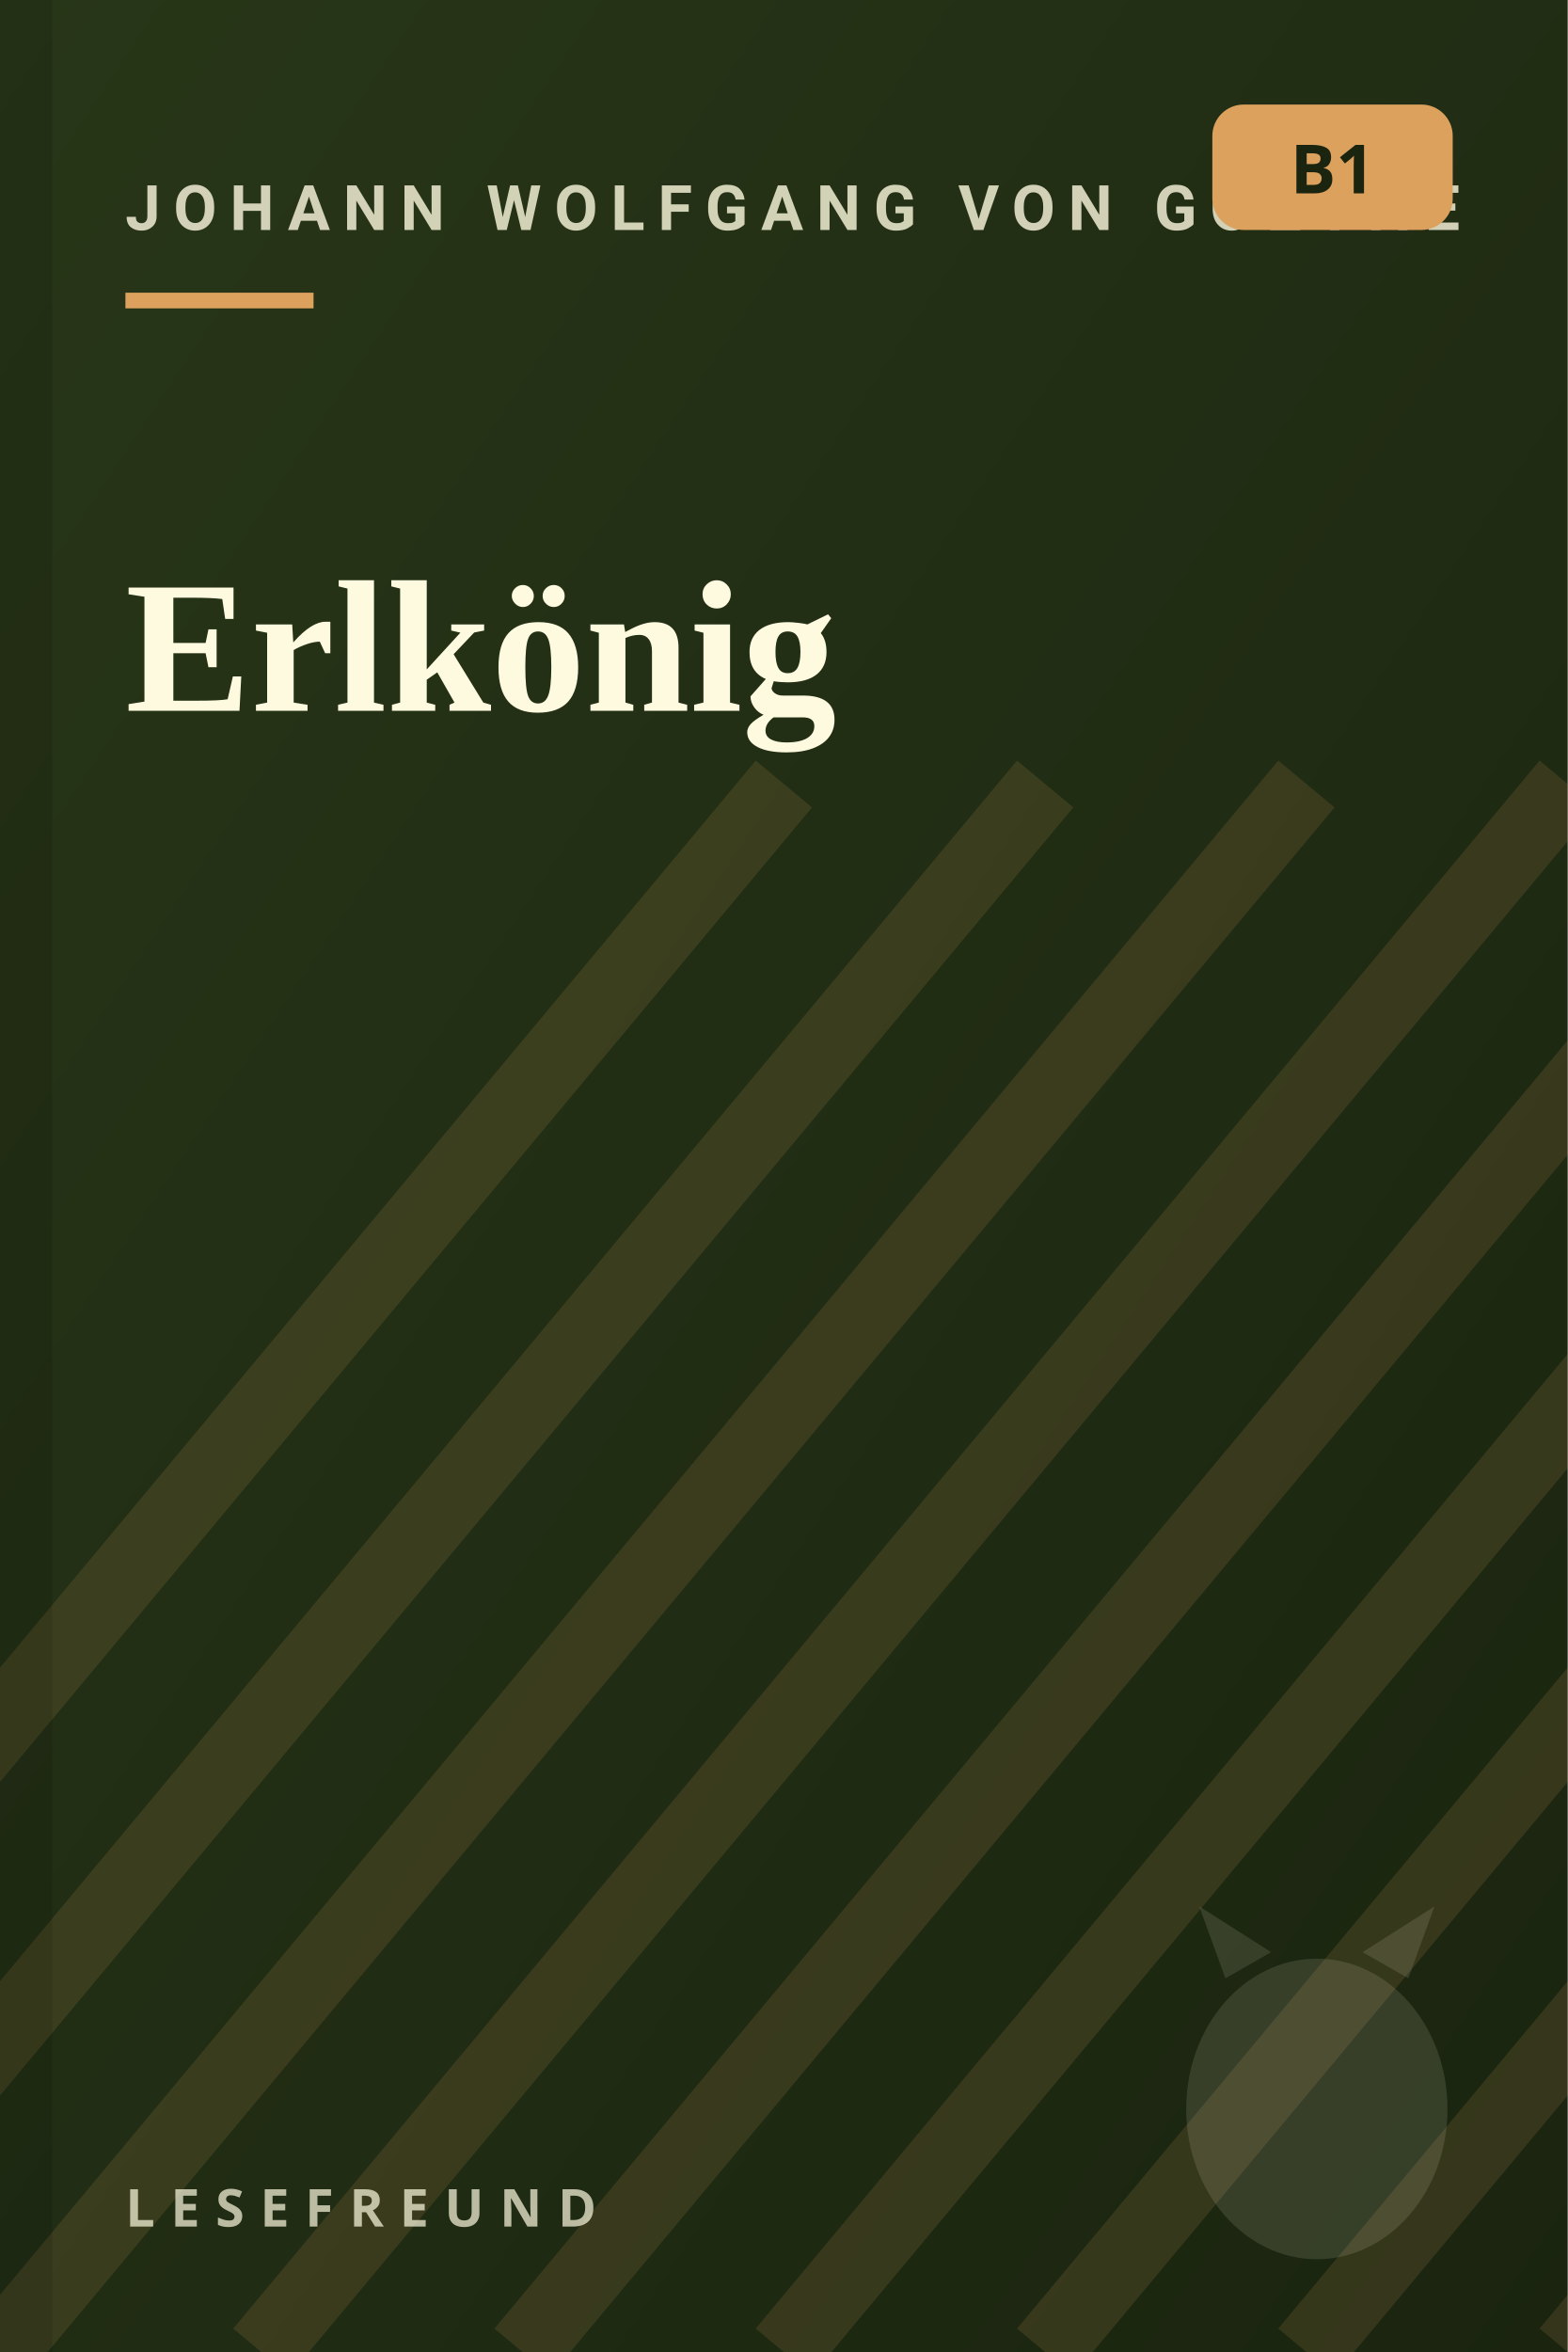
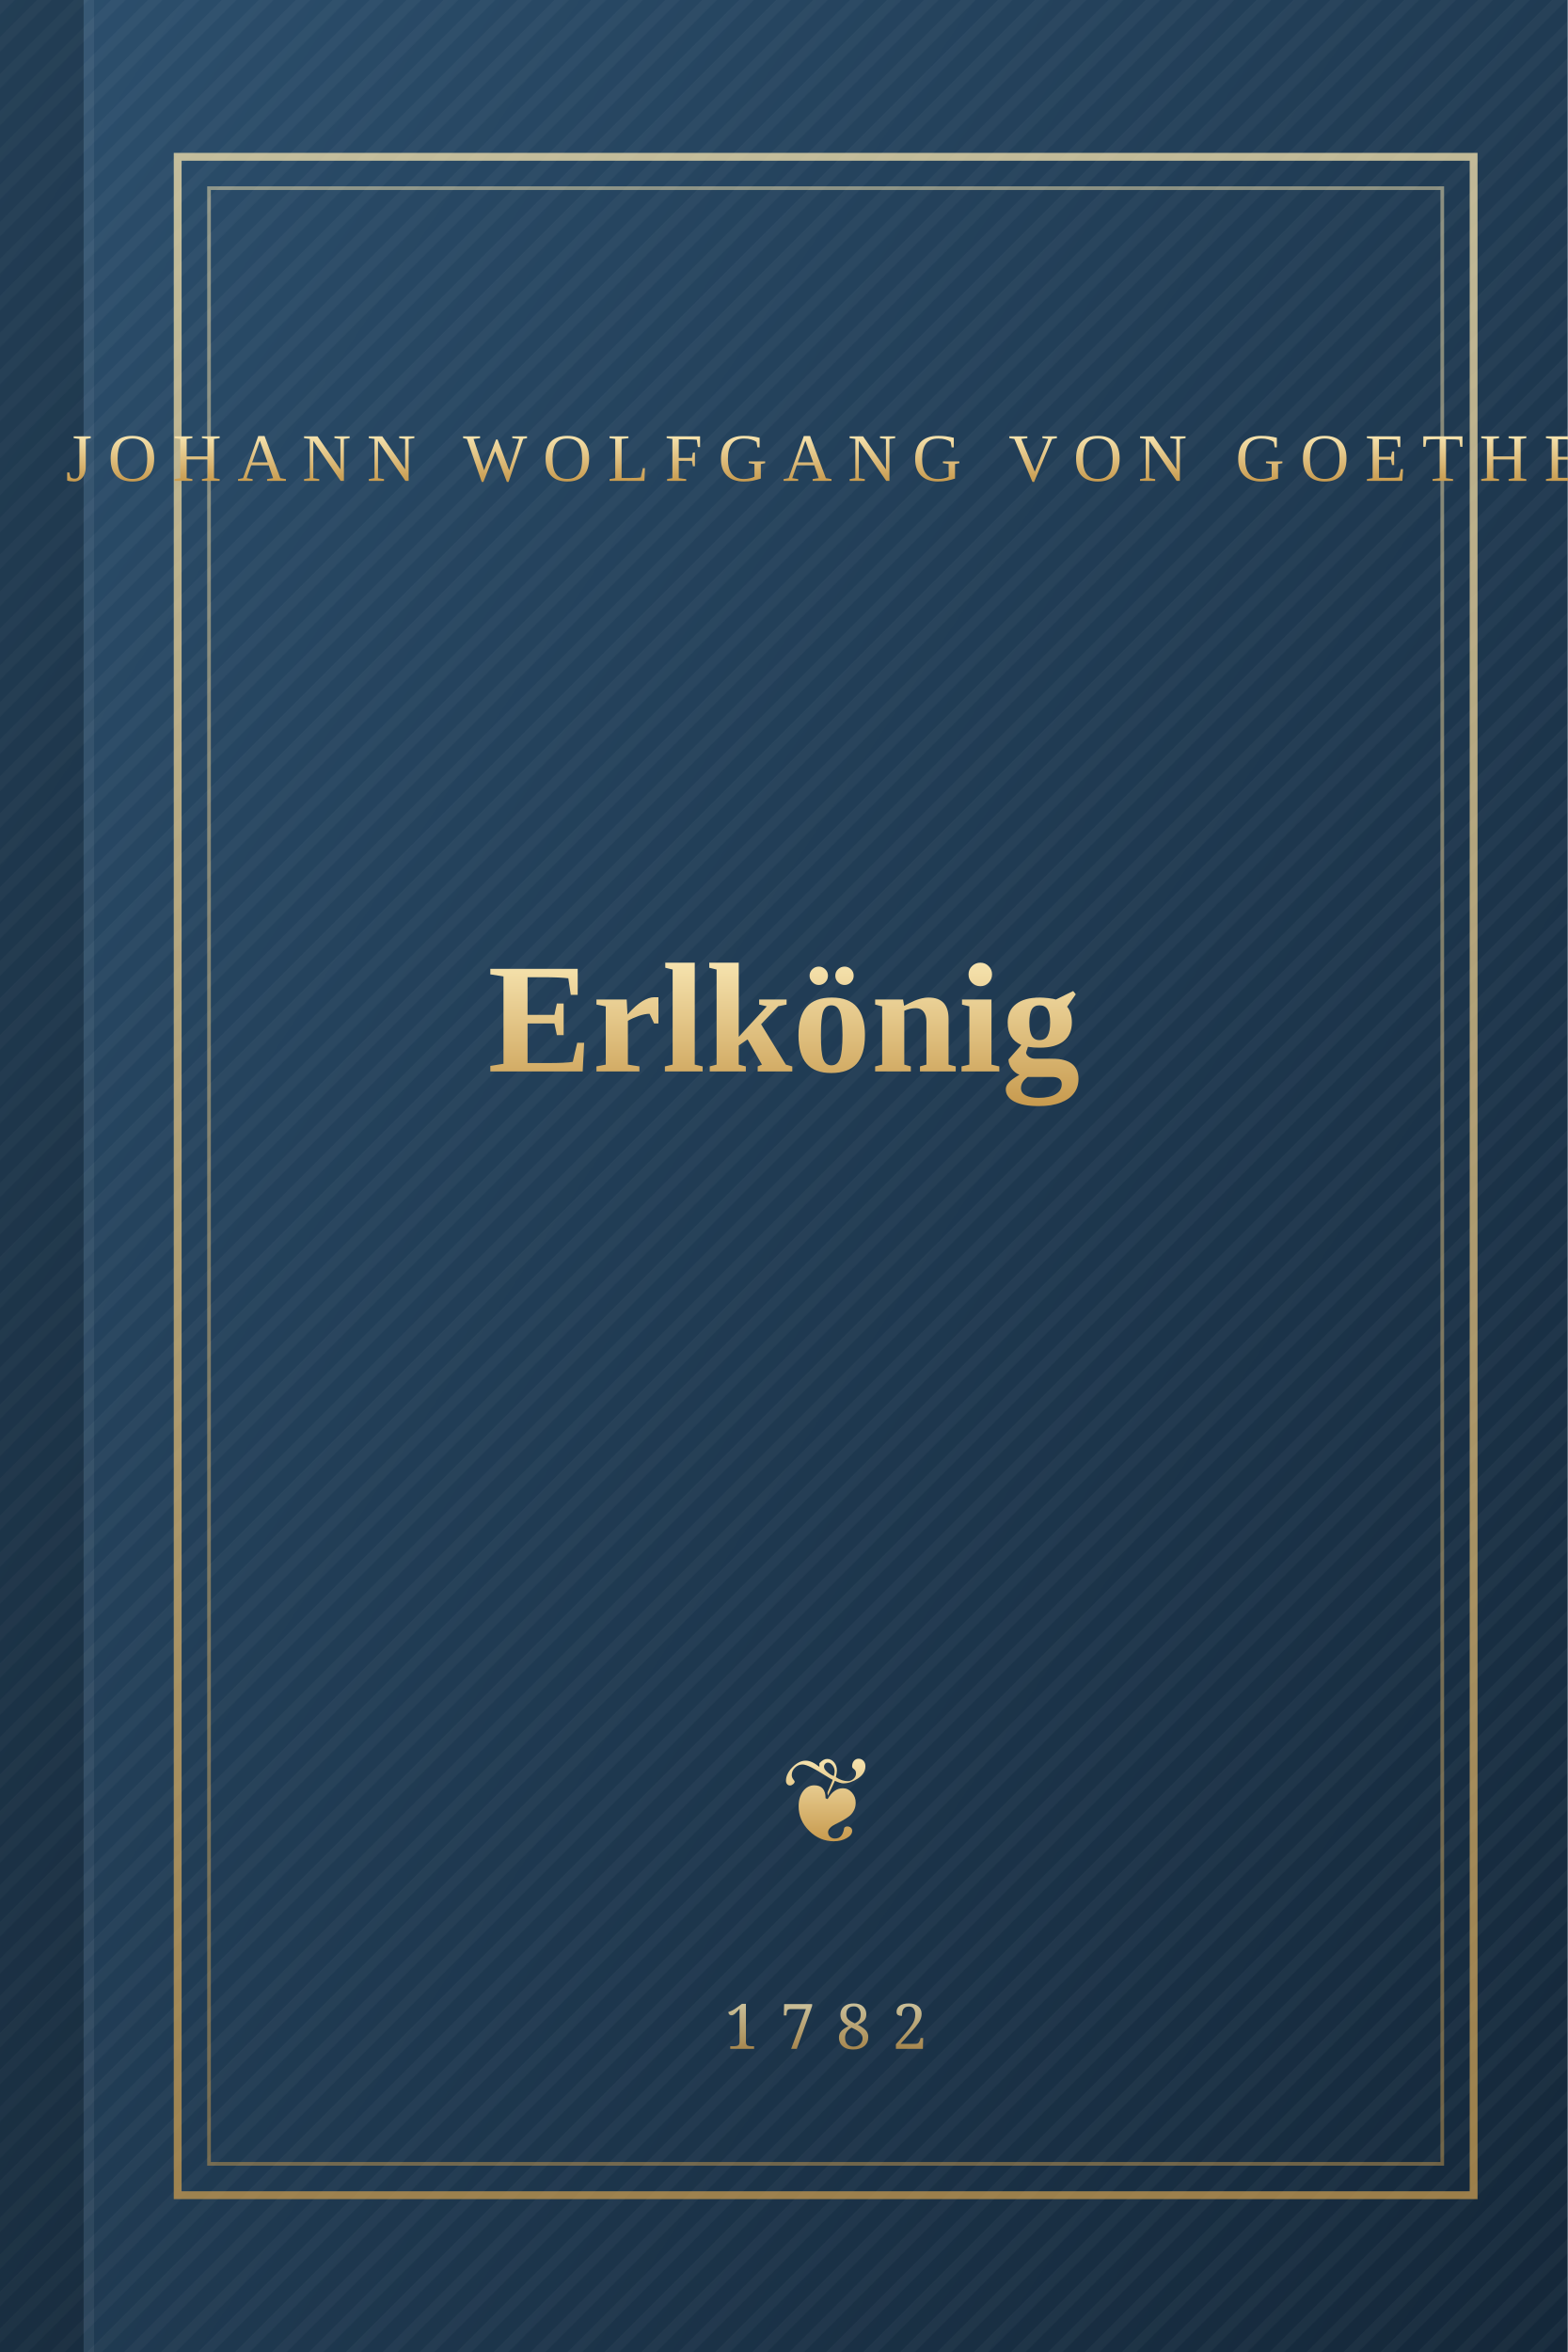
<svg xmlns="http://www.w3.org/2000/svg" viewBox="0 0 300 450" width="300" height="450">
  <defs>
-     <linearGradient id="g" x1="0" y1="0" x2="1" y2="1">
-       <stop offset="0" stop-color="#283618" />
-       <stop offset="1" stop-color="#1a240f" />
+     <linearGradient id="c" x1="0" y1="0" x2="1" y2="1">
+       <stop offset="0" stop-color="hsl(208 42% 30%)" />
+       <stop offset="1" stop-color="hsl(208 48% 15%)" />
+     </linearGradient>
+     <pattern id="w" width="5" height="5" patternUnits="userSpaceOnUse" patternTransform="rotate(45)">
+       <rect width="2" height="5" fill="#fff" opacity=".035" />
+     </pattern>
+     <linearGradient id="g" x1="0" y1="0" x2="0" y2="1">
+       <stop offset="0" stop-color="#f6e3ae" />
+       <stop offset="1" stop-color="#c79a4e" />
    </linearGradient>
  </defs>
-   <rect width="300" height="450" fill="url(#g)" />
-   <path d="M-100 450L150 150" stroke="#dda15e" stroke-width="14" opacity=".14" />
-   <path d="M-50 450L200 150" stroke="#dda15e" stroke-width="14" opacity=".14" />
-   <path d="M0 450L250 150" stroke="#dda15e" stroke-width="14" opacity=".14" />
-   <path d="M50 450L300 150" stroke="#dda15e" stroke-width="14" opacity=".14" />
-   <path d="M100 450L350 150" stroke="#dda15e" stroke-width="14" opacity=".14" />
-   <path d="M150 450L400 150" stroke="#dda15e" stroke-width="14" opacity=".14" />
-   <path d="M200 450L450 150" stroke="#dda15e" stroke-width="14" opacity=".14" />
-   <path d="M250 450L500 150" stroke="#dda15e" stroke-width="14" opacity=".14" />
-   <path d="M300 450L550 150" stroke="#dda15e" stroke-width="14" opacity=".14" />
-   <rect x="0" y="0" width="10" height="450" fill="#000" opacity=".12" />
-   <text x="24" y="44" font-family="system-ui,-apple-system,Segoe UI,Roboto,sans-serif" font-size="12" font-weight="700" letter-spacing="2.5" fill="#fefae0" opacity=".8">JOHANN WOLFGANG VON GOETHE</text>
-   <rect x="24" y="56" width="36" height="3" fill="#dda15e" />
-   <text y="136" font-family="Georgia,'Iowan Old Style','Times New Roman',serif" font-size="36" font-weight="700" fill="#fefae0">
-     <tspan x="24" dy="0">Erlkönig</tspan>
-   </text>
-   <g transform="translate(212 356) scale(1.25)" fill="#fefae0" opacity="0.12">
-     <path d="M18 18l-4-11 11 7zM46 18l4-11-11 7z" />
-     <ellipse cx="32" cy="38" rx="20" ry="23" />
+   <rect width="300" height="450" fill="url(#c)" />
+   <rect width="300" height="450" fill="url(#w)" />
+   <rect x="0" y="0" width="16" height="450" fill="#000" opacity=".22" />
+   <rect x="16" y="0" width="2" height="450" fill="#fff" opacity=".06" />
+   <rect x="34" y="30" width="248" height="390" fill="none" stroke="url(#g)" stroke-width="1.5" opacity=".75" />
+   <rect x="40" y="36" width="236" height="378" fill="none" stroke="url(#g)" stroke-width=".7" opacity=".5" />
+   <text x="158" y="92" text-anchor="middle" font-family="Georgia,'Times New Roman',serif" font-size="13" letter-spacing="3" fill="url(#g)">JOHANN WOLFGANG VON GOETHE</text>
+   <path d="M118 112h80" stroke="url(#g)" stroke-width="1" />
+   <g font-family="Georgia,'Times New Roman',serif" font-weight="700" font-size="30" fill="url(#g)">
+     <text x="150" y="205" text-anchor="middle">Erlkönig</text>
  </g>
-   <text x="24" y="426" font-family="system-ui,sans-serif" font-size="10" font-weight="800" letter-spacing="3" fill="#fefae0" opacity=".7">LESEFREUND</text>
-   <rect x="232" y="20" width="46" height="24" rx="6" fill="#dda15e" />
-   <text x="255" y="37" text-anchor="middle" font-family="system-ui,sans-serif" font-size="13" font-weight="800" fill="#1a240f">B1</text>
+   <text x="158" y="352" text-anchor="middle" font-size="22" fill="url(#g)">❦</text>
+   <text x="158" y="392" text-anchor="middle" font-family="Georgia,serif" font-size="12" letter-spacing="4" fill="url(#g)" opacity=".8">1782</text>
</svg>
